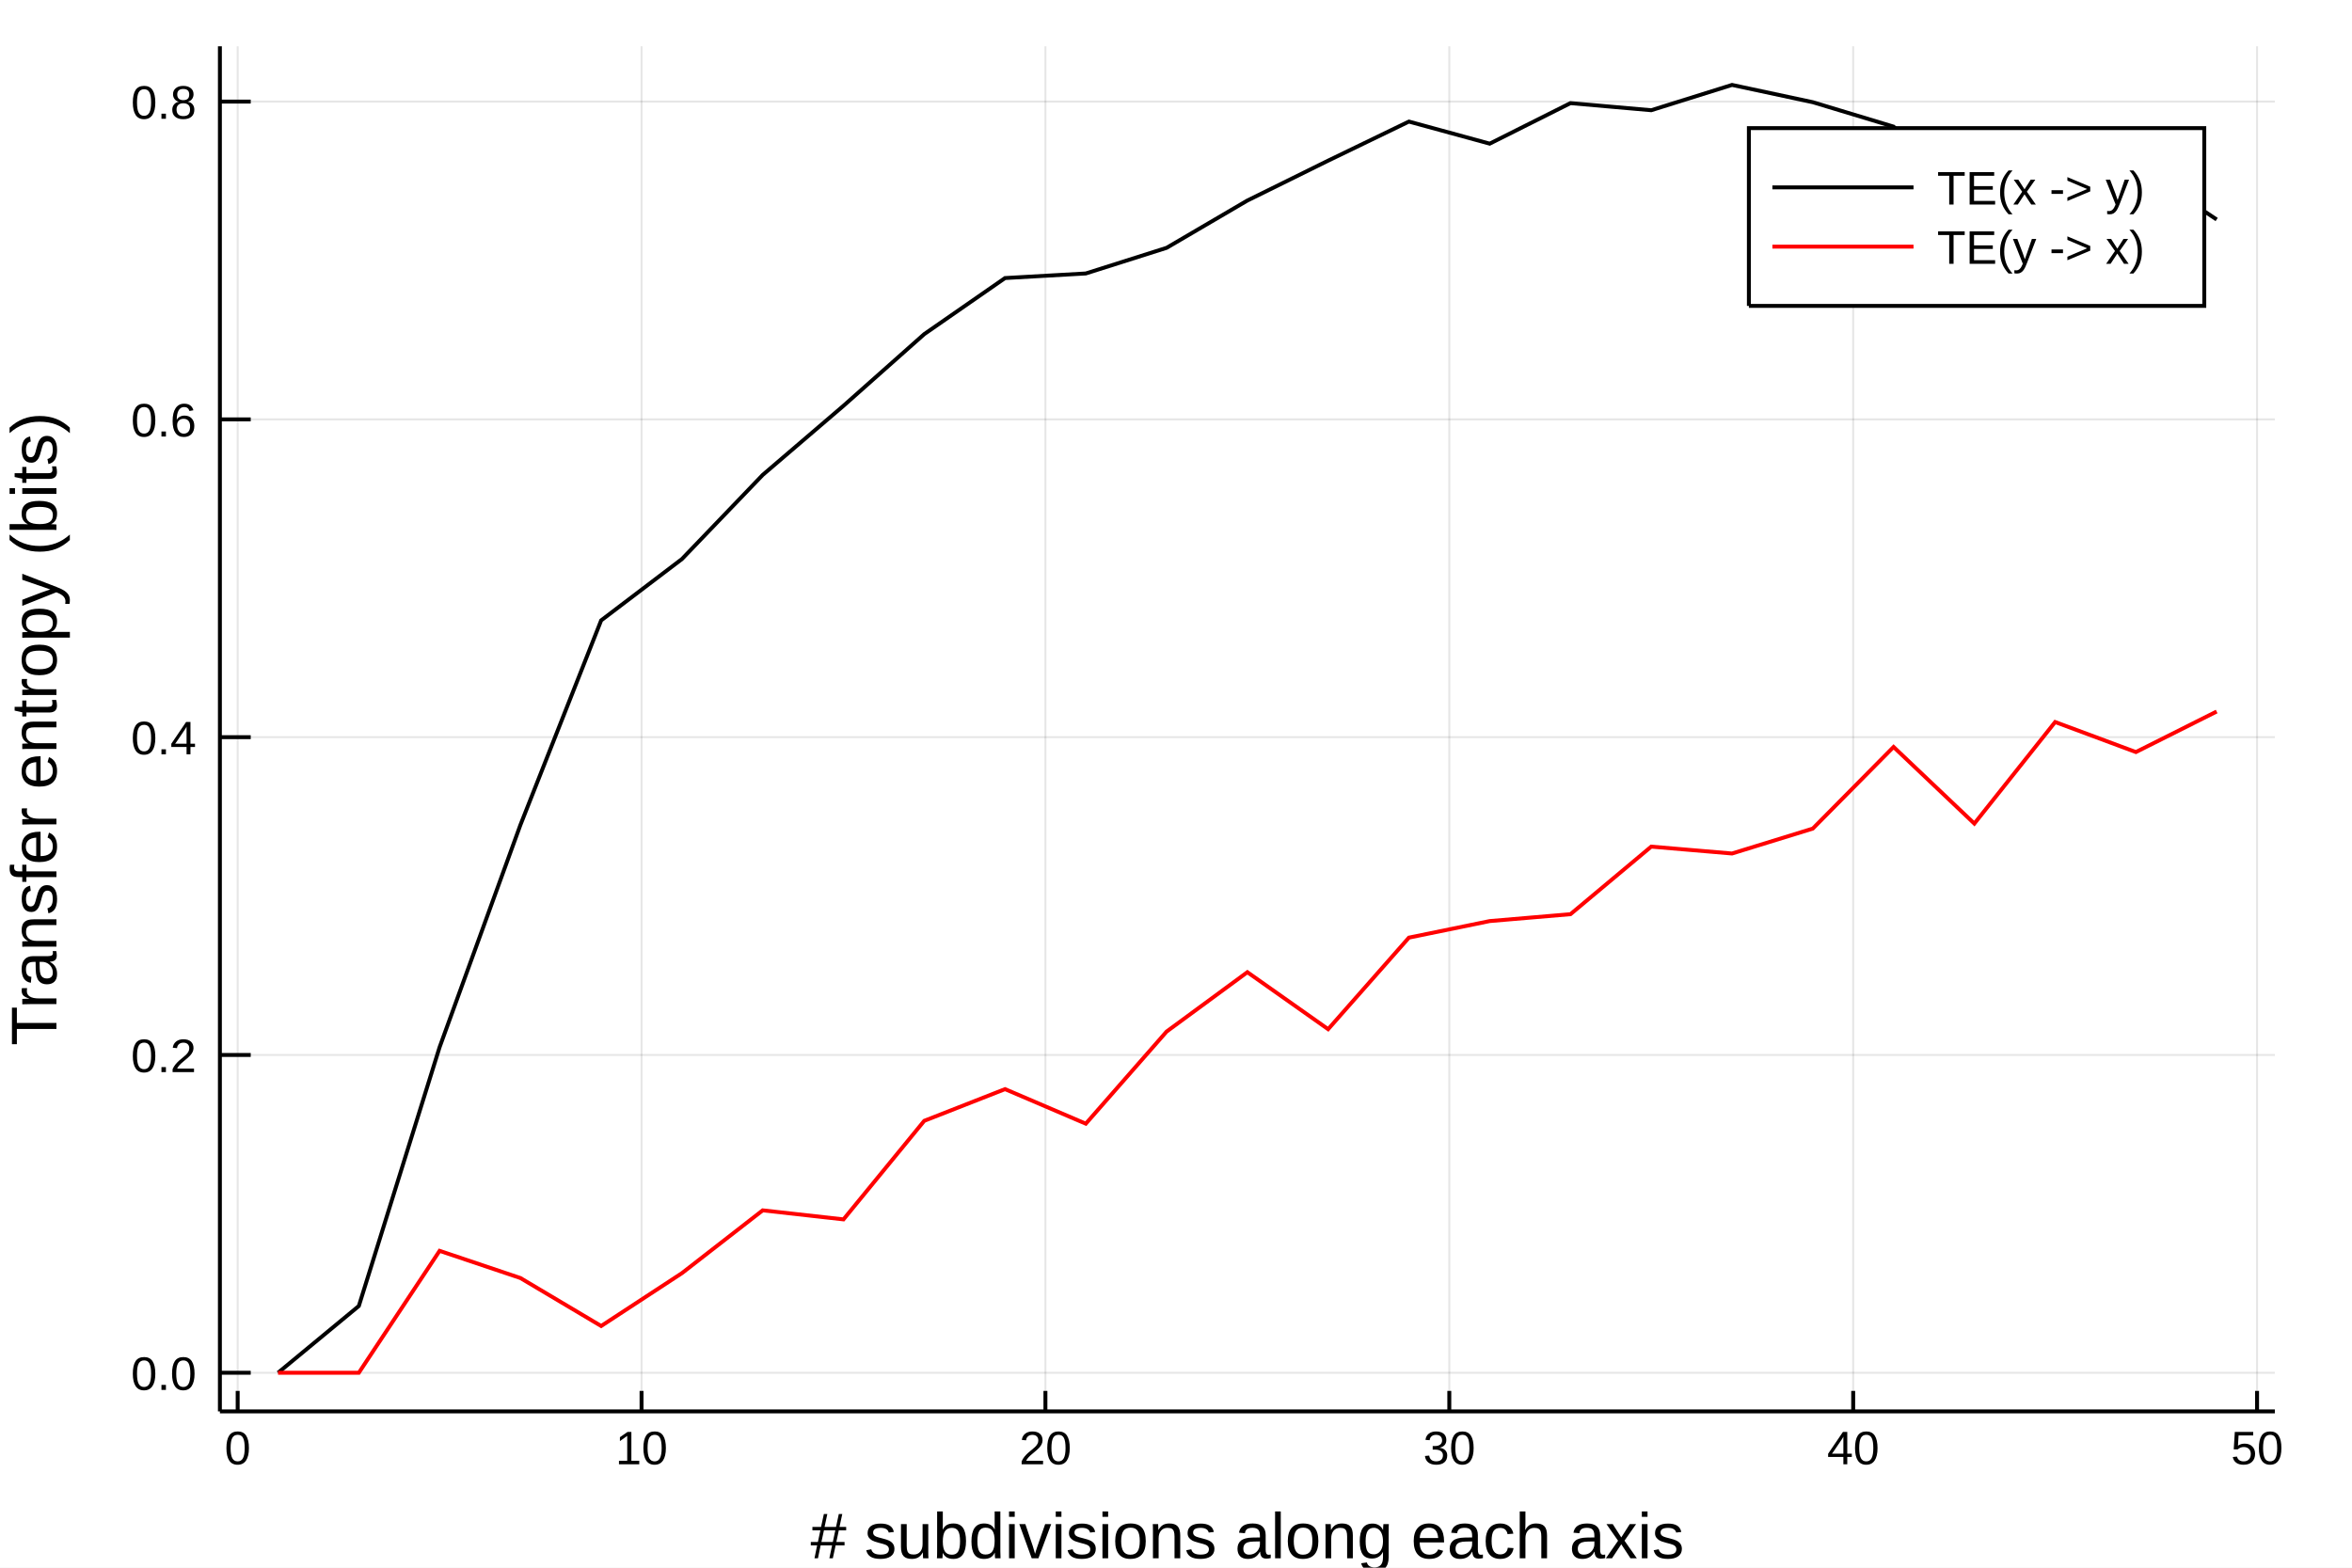
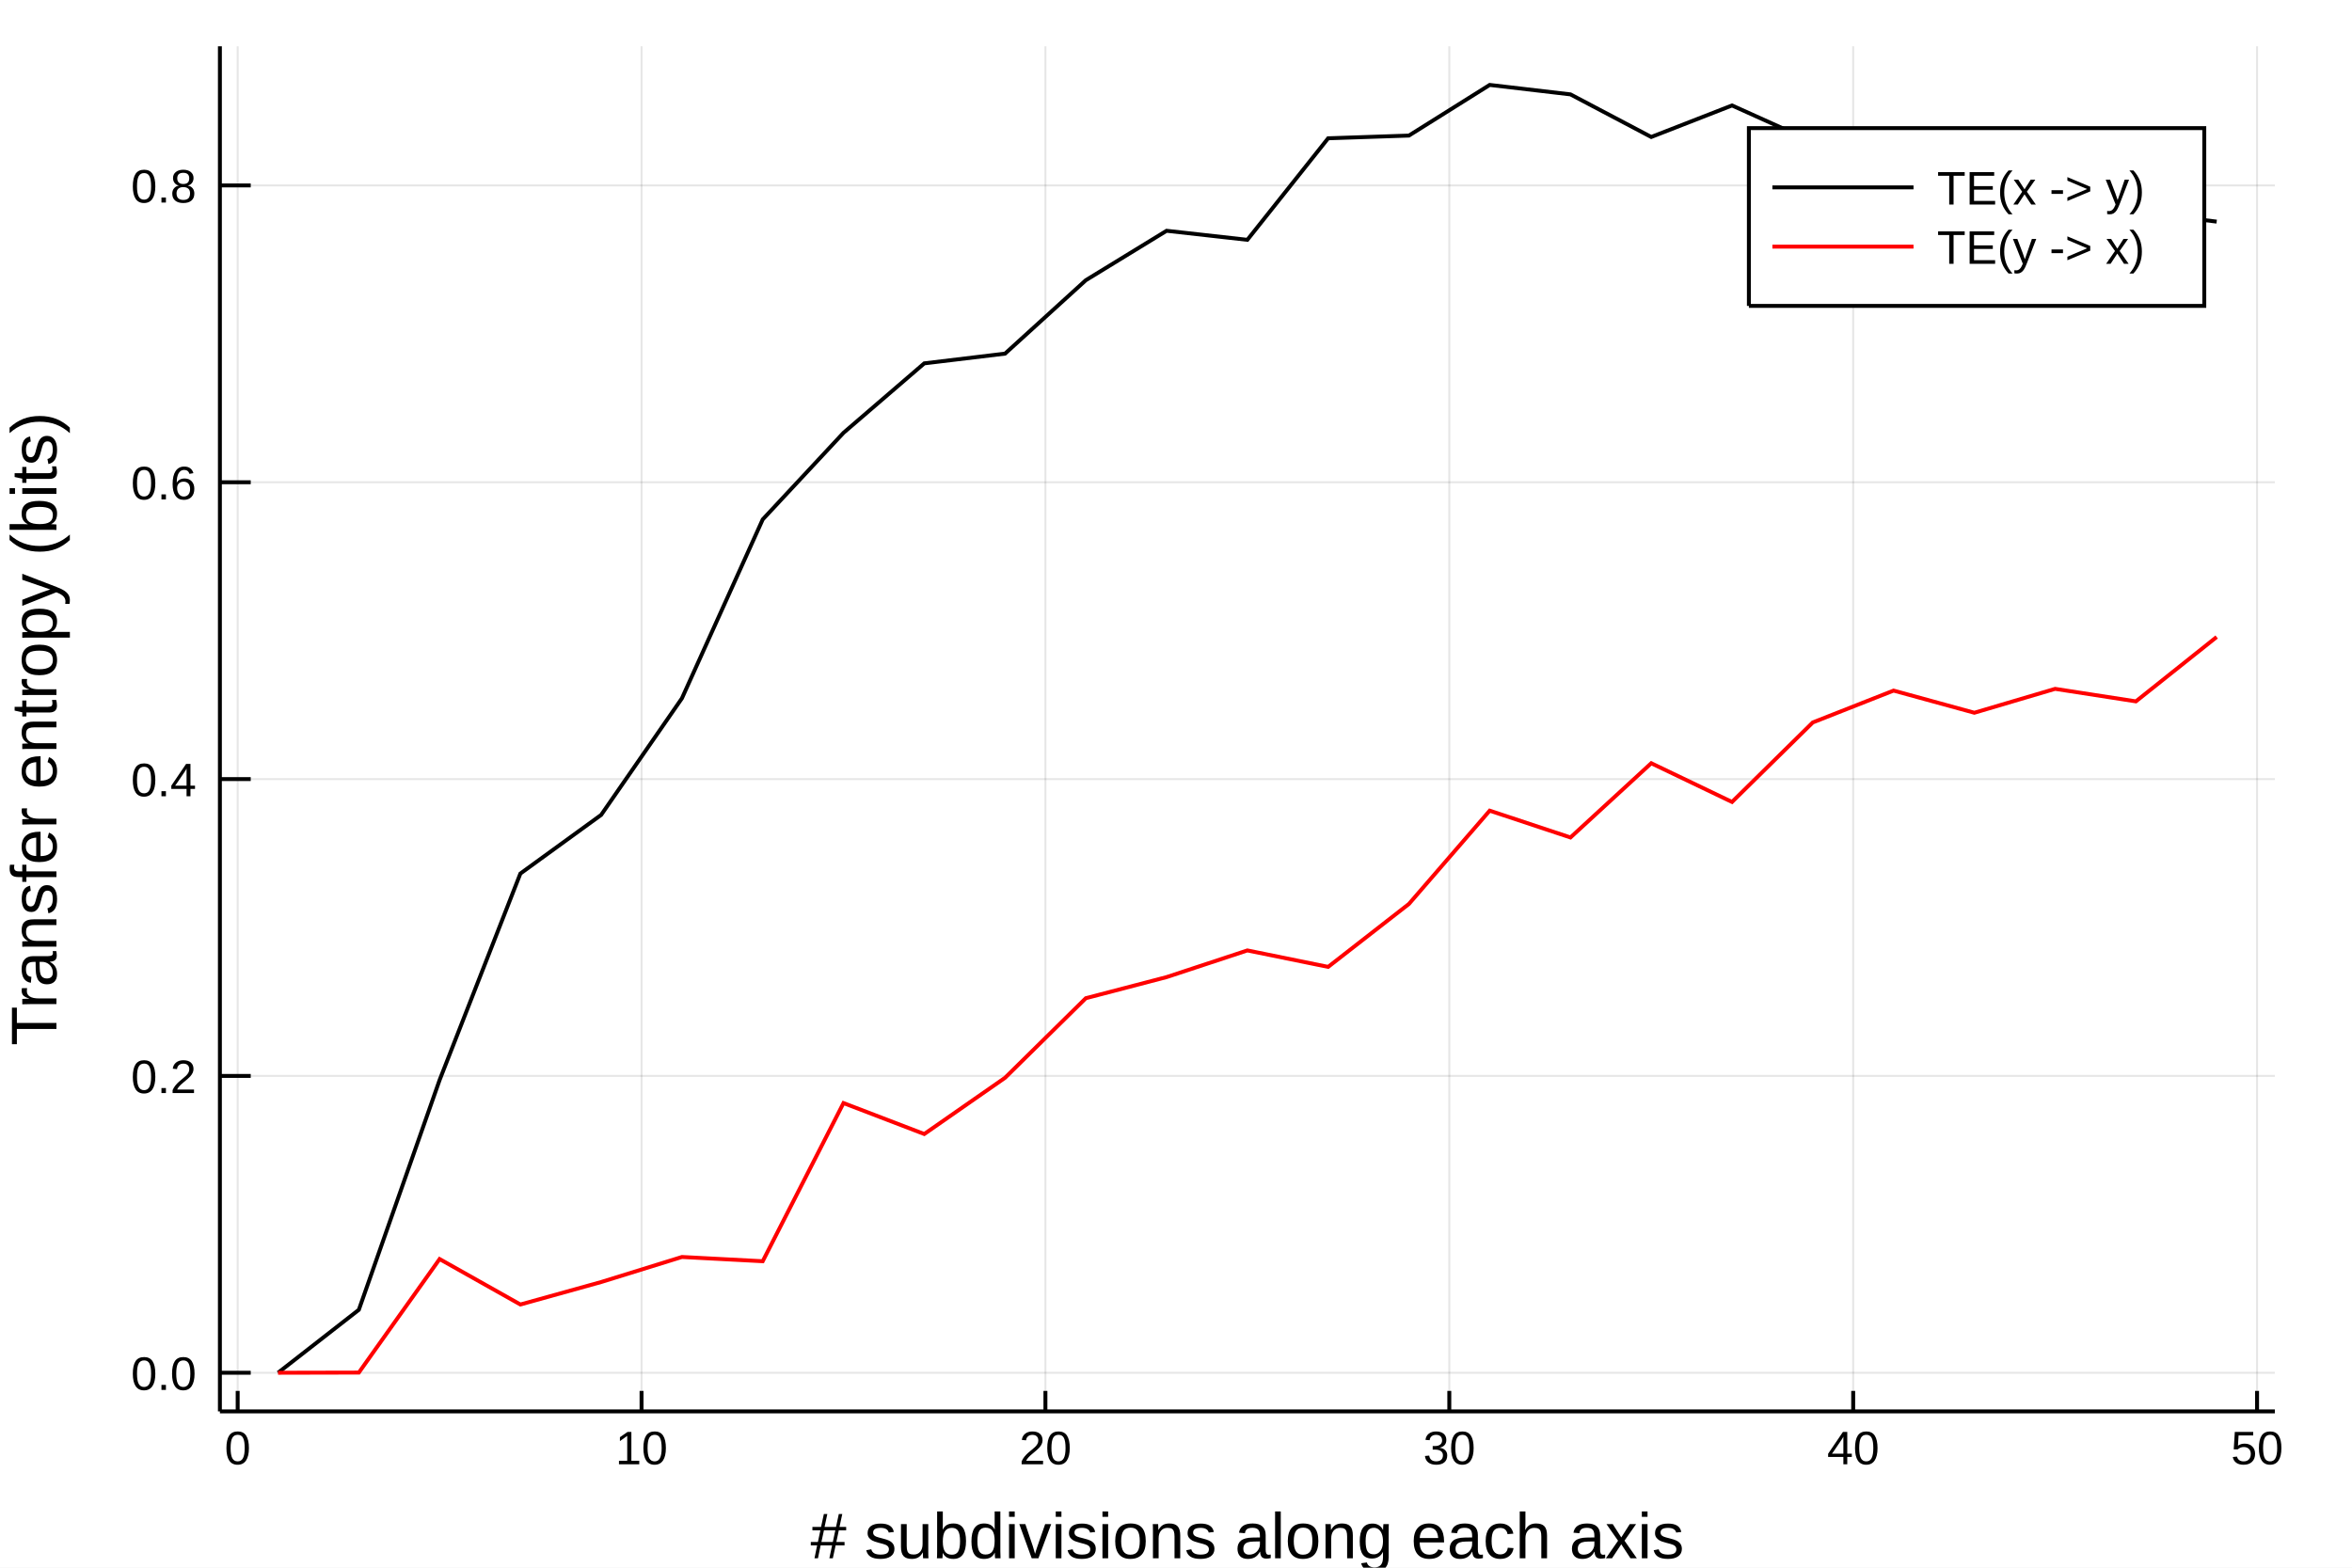
<svg xmlns="http://www.w3.org/2000/svg" width="600" height="400" viewBox="0 0 2400 1600">
  <defs>
-     <clipPath id="clip6200">
+     <clipPath id="clip3300">
      <rect x="0" y="0" width="2400" height="1600" />
    </clipPath>
  </defs>
-   <path clip-path="url(#clip6200)" d=" M0 1600 L2400 1600 L2400 0 L0 0  Z   " fill="#ffffff" fill-rule="evenodd" fill-opacity="1" />
+   <path clip-path="url(#clip3300)" d=" M0 1600 L2400 1600 L2400 0 L0 0  Z   " fill="#ffffff" fill-rule="evenodd" fill-opacity="1" />
  <defs>
-     <clipPath id="clip6201">
+     <clipPath id="clip3301">
      <rect x="480" y="0" width="1681" height="1600" />
    </clipPath>
  </defs>
-   <path clip-path="url(#clip6200)" d=" M224.386 1440.48 L2321.26 1440.48 L2321.26 47.244 L224.386 47.244  Z   " fill="#ffffff" fill-rule="evenodd" fill-opacity="1" />
+   <path clip-path="url(#clip3300)" d=" M224.386 1440.48 L2321.26 1440.48 L2321.26 47.244 L224.386 47.244  Z   " fill="#ffffff" fill-rule="evenodd" fill-opacity="1" />
  <defs>
-     <clipPath id="clip6202">
+     <clipPath id="clip3302">
      <rect x="224" y="47" width="2098" height="1394" />
    </clipPath>
  </defs>
-   <polyline clip-path="url(#clip6202)" style="stroke:#000000; stroke-width:2; stroke-opacity:0.1; fill:none" points="   242.52,1440.48 242.52,47.244    " />
-   <polyline clip-path="url(#clip6202)" style="stroke:#000000; stroke-width:2; stroke-opacity:0.1; fill:none" points="   654.641,1440.48 654.641,47.244    " />
-   <polyline clip-path="url(#clip6202)" style="stroke:#000000; stroke-width:2; stroke-opacity:0.1; fill:none" points="   1066.76,1440.48 1066.76,47.244    " />
-   <polyline clip-path="url(#clip6202)" style="stroke:#000000; stroke-width:2; stroke-opacity:0.1; fill:none" points="   1478.88,1440.48 1478.88,47.244    " />
-   <polyline clip-path="url(#clip6202)" style="stroke:#000000; stroke-width:2; stroke-opacity:0.1; fill:none" points="   1891.01,1440.48 1891.01,47.244    " />
-   <polyline clip-path="url(#clip6202)" style="stroke:#000000; stroke-width:2; stroke-opacity:0.1; fill:none" points="   2303.13,1440.48 2303.13,47.244    " />
-   <polyline clip-path="url(#clip6202)" style="stroke:#000000; stroke-width:2; stroke-opacity:0.1; fill:none" points="   224.386,1401.05 2321.26,1401.05    " />
-   <polyline clip-path="url(#clip6202)" style="stroke:#000000; stroke-width:2; stroke-opacity:0.1; fill:none" points="   224.386,1076.71 2321.26,1076.71    " />
-   <polyline clip-path="url(#clip6202)" style="stroke:#000000; stroke-width:2; stroke-opacity:0.1; fill:none" points="   224.386,752.367 2321.26,752.367    " />
-   <polyline clip-path="url(#clip6202)" style="stroke:#000000; stroke-width:2; stroke-opacity:0.1; fill:none" points="   224.386,428.025 2321.26,428.025    " />
-   <polyline clip-path="url(#clip6202)" style="stroke:#000000; stroke-width:2; stroke-opacity:0.1; fill:none" points="   224.386,103.683 2321.26,103.683    " />
-   <polyline clip-path="url(#clip6200)" style="stroke:#000000; stroke-width:4; stroke-opacity:1; fill:none" points="   224.386,1440.48 2321.26,1440.48    " />
-   <polyline clip-path="url(#clip6200)" style="stroke:#000000; stroke-width:4; stroke-opacity:1; fill:none" points="   224.386,1440.48 224.386,47.244    " />
-   <polyline clip-path="url(#clip6200)" style="stroke:#000000; stroke-width:4; stroke-opacity:1; fill:none" points="   242.52,1440.48 242.52,1419.58    " />
-   <polyline clip-path="url(#clip6200)" style="stroke:#000000; stroke-width:4; stroke-opacity:1; fill:none" points="   654.641,1440.48 654.641,1419.58    " />
-   <polyline clip-path="url(#clip6200)" style="stroke:#000000; stroke-width:4; stroke-opacity:1; fill:none" points="   1066.76,1440.48 1066.76,1419.58    " />
-   <polyline clip-path="url(#clip6200)" style="stroke:#000000; stroke-width:4; stroke-opacity:1; fill:none" points="   1478.88,1440.48 1478.88,1419.58    " />
-   <polyline clip-path="url(#clip6200)" style="stroke:#000000; stroke-width:4; stroke-opacity:1; fill:none" points="   1891.01,1440.48 1891.01,1419.58    " />
-   <polyline clip-path="url(#clip6200)" style="stroke:#000000; stroke-width:4; stroke-opacity:1; fill:none" points="   2303.13,1440.48 2303.13,1419.58    " />
-   <polyline clip-path="url(#clip6200)" style="stroke:#000000; stroke-width:4; stroke-opacity:1; fill:none" points="   224.386,1401.05 255.839,1401.05    " />
-   <polyline clip-path="url(#clip6200)" style="stroke:#000000; stroke-width:4; stroke-opacity:1; fill:none" points="   224.386,1076.71 255.839,1076.71    " />
-   <polyline clip-path="url(#clip6200)" style="stroke:#000000; stroke-width:4; stroke-opacity:1; fill:none" points="   224.386,752.367 255.839,752.367    " />
-   <polyline clip-path="url(#clip6200)" style="stroke:#000000; stroke-width:4; stroke-opacity:1; fill:none" points="   224.386,428.025 255.839,428.025    " />
-   <polyline clip-path="url(#clip6200)" style="stroke:#000000; stroke-width:4; stroke-opacity:1; fill:none" points="   224.386,103.683 255.839,103.683    " />
-   <g clip-path="url(#clip6200)">
+   <polyline clip-path="url(#clip3302)" style="stroke:#000000; stroke-width:2; stroke-opacity:0.1; fill:none" points="   242.52,1440.48 242.52,47.244    " />
+   <polyline clip-path="url(#clip3302)" style="stroke:#000000; stroke-width:2; stroke-opacity:0.1; fill:none" points="   654.641,1440.48 654.641,47.244    " />
+   <polyline clip-path="url(#clip3302)" style="stroke:#000000; stroke-width:2; stroke-opacity:0.1; fill:none" points="   1066.76,1440.48 1066.76,47.244    " />
+   <polyline clip-path="url(#clip3302)" style="stroke:#000000; stroke-width:2; stroke-opacity:0.1; fill:none" points="   1478.88,1440.48 1478.88,47.244    " />
+   <polyline clip-path="url(#clip3302)" style="stroke:#000000; stroke-width:2; stroke-opacity:0.1; fill:none" points="   1891.01,1440.48 1891.01,47.244    " />
+   <polyline clip-path="url(#clip3302)" style="stroke:#000000; stroke-width:2; stroke-opacity:0.1; fill:none" points="   2303.13,1440.48 2303.13,47.244    " />
+   <polyline clip-path="url(#clip3302)" style="stroke:#000000; stroke-width:2; stroke-opacity:0.1; fill:none" points="   224.386,1401.05 2321.26,1401.05    " />
+   <polyline clip-path="url(#clip3302)" style="stroke:#000000; stroke-width:2; stroke-opacity:0.1; fill:none" points="   224.386,1098.1 2321.26,1098.1    " />
+   <polyline clip-path="url(#clip3302)" style="stroke:#000000; stroke-width:2; stroke-opacity:0.1; fill:none" points="   224.386,795.151 2321.26,795.151    " />
+   <polyline clip-path="url(#clip3302)" style="stroke:#000000; stroke-width:2; stroke-opacity:0.1; fill:none" points="   224.386,492.2 2321.26,492.2    " />
+   <polyline clip-path="url(#clip3302)" style="stroke:#000000; stroke-width:2; stroke-opacity:0.1; fill:none" points="   224.386,189.25 2321.26,189.25    " />
+   <polyline clip-path="url(#clip3300)" style="stroke:#000000; stroke-width:4; stroke-opacity:1; fill:none" points="   224.386,1440.48 2321.26,1440.48    " />
+   <polyline clip-path="url(#clip3300)" style="stroke:#000000; stroke-width:4; stroke-opacity:1; fill:none" points="   224.386,1440.48 224.386,47.244    " />
+   <polyline clip-path="url(#clip3300)" style="stroke:#000000; stroke-width:4; stroke-opacity:1; fill:none" points="   242.52,1440.48 242.52,1419.58    " />
+   <polyline clip-path="url(#clip3300)" style="stroke:#000000; stroke-width:4; stroke-opacity:1; fill:none" points="   654.641,1440.48 654.641,1419.58    " />
+   <polyline clip-path="url(#clip3300)" style="stroke:#000000; stroke-width:4; stroke-opacity:1; fill:none" points="   1066.76,1440.48 1066.76,1419.58    " />
+   <polyline clip-path="url(#clip3300)" style="stroke:#000000; stroke-width:4; stroke-opacity:1; fill:none" points="   1478.88,1440.48 1478.88,1419.58    " />
+   <polyline clip-path="url(#clip3300)" style="stroke:#000000; stroke-width:4; stroke-opacity:1; fill:none" points="   1891.01,1440.48 1891.01,1419.58    " />
+   <polyline clip-path="url(#clip3300)" style="stroke:#000000; stroke-width:4; stroke-opacity:1; fill:none" points="   2303.13,1440.48 2303.13,1419.58    " />
+   <polyline clip-path="url(#clip3300)" style="stroke:#000000; stroke-width:4; stroke-opacity:1; fill:none" points="   224.386,1401.05 255.839,1401.05    " />
+   <polyline clip-path="url(#clip3300)" style="stroke:#000000; stroke-width:4; stroke-opacity:1; fill:none" points="   224.386,1098.1 255.839,1098.1    " />
+   <polyline clip-path="url(#clip3300)" style="stroke:#000000; stroke-width:4; stroke-opacity:1; fill:none" points="   224.386,795.151 255.839,795.151    " />
+   <polyline clip-path="url(#clip3300)" style="stroke:#000000; stroke-width:4; stroke-opacity:1; fill:none" points="   224.386,492.2 255.839,492.2    " />
+   <polyline clip-path="url(#clip3300)" style="stroke:#000000; stroke-width:4; stroke-opacity:1; fill:none" points="   224.386,189.25 255.839,189.25    " />
+   <g clip-path="url(#clip3300)">
    <text style="fill:#000000; fill-opacity:1; font-family:Arial,Helvetica Neue,Helvetica,sans-serif; font-size:48px; text-anchor:middle;" transform="rotate(0, 242.52, 1494.48)" x="242.52" y="1494.48">0</text>
  </g>
-   <g clip-path="url(#clip6200)">
+   <g clip-path="url(#clip3300)">
    <text style="fill:#000000; fill-opacity:1; font-family:Arial,Helvetica Neue,Helvetica,sans-serif; font-size:48px; text-anchor:middle;" transform="rotate(0, 654.641, 1494.48)" x="654.641" y="1494.48">10</text>
  </g>
-   <g clip-path="url(#clip6200)">
+   <g clip-path="url(#clip3300)">
    <text style="fill:#000000; fill-opacity:1; font-family:Arial,Helvetica Neue,Helvetica,sans-serif; font-size:48px; text-anchor:middle;" transform="rotate(0, 1066.76, 1494.48)" x="1066.76" y="1494.48">20</text>
  </g>
-   <g clip-path="url(#clip6200)">
+   <g clip-path="url(#clip3300)">
    <text style="fill:#000000; fill-opacity:1; font-family:Arial,Helvetica Neue,Helvetica,sans-serif; font-size:48px; text-anchor:middle;" transform="rotate(0, 1478.88, 1494.48)" x="1478.88" y="1494.48">30</text>
  </g>
-   <g clip-path="url(#clip6200)">
+   <g clip-path="url(#clip3300)">
    <text style="fill:#000000; fill-opacity:1; font-family:Arial,Helvetica Neue,Helvetica,sans-serif; font-size:48px; text-anchor:middle;" transform="rotate(0, 1891.01, 1494.48)" x="1891.01" y="1494.48">40</text>
  </g>
-   <g clip-path="url(#clip6200)">
+   <g clip-path="url(#clip3300)">
    <text style="fill:#000000; fill-opacity:1; font-family:Arial,Helvetica Neue,Helvetica,sans-serif; font-size:48px; text-anchor:middle;" transform="rotate(0, 2303.13, 1494.48)" x="2303.13" y="1494.48">50</text>
  </g>
-   <g clip-path="url(#clip6200)">
+   <g clip-path="url(#clip3300)">
    <text style="fill:#000000; fill-opacity:1; font-family:Arial,Helvetica Neue,Helvetica,sans-serif; font-size:48px; text-anchor:end;" transform="rotate(0, 200.386, 1418.55)" x="200.386" y="1418.55">0.0</text>
  </g>
-   <g clip-path="url(#clip6200)">
-     <text style="fill:#000000; fill-opacity:1; font-family:Arial,Helvetica Neue,Helvetica,sans-serif; font-size:48px; text-anchor:end;" transform="rotate(0, 200.386, 1094.21)" x="200.386" y="1094.21">0.2</text>
+   <g clip-path="url(#clip3300)">
+     <text style="fill:#000000; fill-opacity:1; font-family:Arial,Helvetica Neue,Helvetica,sans-serif; font-size:48px; text-anchor:end;" transform="rotate(0, 200.386, 1115.6)" x="200.386" y="1115.6">0.2</text>
  </g>
-   <g clip-path="url(#clip6200)">
-     <text style="fill:#000000; fill-opacity:1; font-family:Arial,Helvetica Neue,Helvetica,sans-serif; font-size:48px; text-anchor:end;" transform="rotate(0, 200.386, 769.867)" x="200.386" y="769.867">0.4</text>
+   <g clip-path="url(#clip3300)">
+     <text style="fill:#000000; fill-opacity:1; font-family:Arial,Helvetica Neue,Helvetica,sans-serif; font-size:48px; text-anchor:end;" transform="rotate(0, 200.386, 812.651)" x="200.386" y="812.651">0.4</text>
  </g>
-   <g clip-path="url(#clip6200)">
-     <text style="fill:#000000; fill-opacity:1; font-family:Arial,Helvetica Neue,Helvetica,sans-serif; font-size:48px; text-anchor:end;" transform="rotate(0, 200.386, 445.525)" x="200.386" y="445.525">0.6</text>
+   <g clip-path="url(#clip3300)">
+     <text style="fill:#000000; fill-opacity:1; font-family:Arial,Helvetica Neue,Helvetica,sans-serif; font-size:48px; text-anchor:end;" transform="rotate(0, 200.386, 509.7)" x="200.386" y="509.7">0.6</text>
  </g>
-   <g clip-path="url(#clip6200)">
-     <text style="fill:#000000; fill-opacity:1; font-family:Arial,Helvetica Neue,Helvetica,sans-serif; font-size:48px; text-anchor:end;" transform="rotate(0, 200.386, 121.183)" x="200.386" y="121.183">0.8</text>
+   <g clip-path="url(#clip3300)">
+     <text style="fill:#000000; fill-opacity:1; font-family:Arial,Helvetica Neue,Helvetica,sans-serif; font-size:48px; text-anchor:end;" transform="rotate(0, 200.386, 206.75)" x="200.386" y="206.75">0.8</text>
  </g>
-   <g clip-path="url(#clip6200)">
+   <g clip-path="url(#clip3300)">
    <text style="fill:#000000; fill-opacity:1; font-family:Arial,Helvetica Neue,Helvetica,sans-serif; font-size:66px; text-anchor:middle;" transform="rotate(0, 1272.82, 1590.4)" x="1272.82" y="1590.4"># subdivisions along each axis</text>
  </g>
-   <g clip-path="url(#clip6200)">
+   <g clip-path="url(#clip3300)">
    <text style="fill:#000000; fill-opacity:1; font-family:Arial,Helvetica Neue,Helvetica,sans-serif; font-size:66px; text-anchor:middle;" transform="rotate(-90, 57.6, 743.863)" x="57.6" y="743.863">Transfer entropy (bits)</text>
  </g>
-   <polyline clip-path="url(#clip6202)" style="stroke:#000000; stroke-width:4; stroke-opacity:1; fill:none" points="   283.732,1401.05 366.156,1332.91 448.58,1068.75 531.004,842.009 613.429,633.17 695.853,570.559 778.277,484.702 860.702,414.141 943.126,340.997 1025.55,283.785    1107.97,279.101 1190.4,252.945 1272.82,204.673 1355.25,163.963 1437.67,124.078 1520.1,146.623 1602.52,105.26 1684.94,112.499 1767.37,86.675 1849.79,104.305    1932.22,129.241 2014.64,212.504 2097.07,233.883 2179.49,169.42 2261.91,224.013    " />
-   <polyline clip-path="url(#clip6202)" style="stroke:#ff0000; stroke-width:4; stroke-opacity:1; fill:none" points="   283.732,1401.05 366.156,1401.05 448.58,1276.62 531.004,1304.36 613.429,1353.33 695.853,1299.39 778.277,1235.29 860.702,1244.52 943.126,1143.92 1025.55,1111.58    1107.97,1146.85 1190.4,1052.84 1272.82,992.227 1355.25,1050.39 1437.67,956.953 1520.1,940.057 1602.52,933.037 1684.94,864.075 1767.37,871.097 1849.79,845.671    1932.22,762.347 2014.64,840.563 2097.07,736.901 2179.49,767.559 2261.91,726.188    " />
-   <path clip-path="url(#clip6200)" d=" M1784.57 312.204 L2249.26 312.204 L2249.26 130.764 L1784.57 130.764  Z   " fill="#ffffff" fill-rule="evenodd" fill-opacity="1" />
-   <polyline clip-path="url(#clip6200)" style="stroke:#000000; stroke-width:4; stroke-opacity:1; fill:none" points="   1784.57,312.204 2249.26,312.204 2249.26,130.764 1784.57,130.764 1784.57,312.204    " />
-   <polyline clip-path="url(#clip6200)" style="stroke:#000000; stroke-width:4; stroke-opacity:1; fill:none" points="   1808.57,191.244 1952.57,191.244    " />
-   <g clip-path="url(#clip6200)">
+   <polyline clip-path="url(#clip3302)" style="stroke:#000000; stroke-width:4; stroke-opacity:1; fill:none" points="   283.732,1401.05 366.156,1336.79 448.58,1102.27 531.004,891.553 613.429,831.699 695.853,712.683 778.277,530.147 860.702,441.748 943.126,370.85 1025.55,360.928    1107.97,285.999 1190.4,235.533 1272.82,244.761 1355.25,141.139 1437.67,138.366 1520.1,86.675 1602.52,96.325 1684.94,139.801 1767.37,107.633 1849.79,144.796    1932.22,186.831 2014.64,159.001 2097.07,160.574 2179.49,216.125 2261.91,226.195    " />
+   <polyline clip-path="url(#clip3302)" style="stroke:#ff0000; stroke-width:4; stroke-opacity:1; fill:none" points="   283.732,1401.05 366.156,1400.87 448.58,1285.01 531.004,1331.39 613.429,1308.45 695.853,1282.89 778.277,1287.23 860.702,1125.8 943.126,1157.39 1025.55,1100    1107.97,1018.78 1190.4,997.242 1272.82,970.018 1355.25,986.812 1437.67,922.581 1520.1,827.365 1602.52,854.726 1684.94,778.962 1767.37,818.492 1849.79,737.331    1932.22,704.827 2014.64,727.435 2097.07,703.054 2179.49,715.822 2261.91,650.112    " />
+   <path clip-path="url(#clip3300)" d=" M1784.57 312.204 L2249.26 312.204 L2249.26 130.764 L1784.57 130.764  Z   " fill="#ffffff" fill-rule="evenodd" fill-opacity="1" />
+   <polyline clip-path="url(#clip3300)" style="stroke:#000000; stroke-width:4; stroke-opacity:1; fill:none" points="   1784.57,312.204 2249.26,312.204 2249.26,130.764 1784.57,130.764 1784.57,312.204    " />
+   <polyline clip-path="url(#clip3300)" style="stroke:#000000; stroke-width:4; stroke-opacity:1; fill:none" points="   1808.57,191.244 1952.57,191.244    " />
+   <g clip-path="url(#clip3300)">
    <text style="fill:#000000; fill-opacity:1; font-family:Arial,Helvetica Neue,Helvetica,sans-serif; font-size:48px; text-anchor:start;" transform="rotate(0, 1976.57, 208.744)" x="1976.57" y="208.744">TE(x -&gt; y)</text>
  </g>
-   <polyline clip-path="url(#clip6200)" style="stroke:#ff0000; stroke-width:4; stroke-opacity:1; fill:none" points="   1808.57,251.724 1952.57,251.724    " />
-   <g clip-path="url(#clip6200)">
+   <polyline clip-path="url(#clip3300)" style="stroke:#ff0000; stroke-width:4; stroke-opacity:1; fill:none" points="   1808.57,251.724 1952.57,251.724    " />
+   <g clip-path="url(#clip3300)">
    <text style="fill:#000000; fill-opacity:1; font-family:Arial,Helvetica Neue,Helvetica,sans-serif; font-size:48px; text-anchor:start;" transform="rotate(0, 1976.57, 269.224)" x="1976.57" y="269.224">TE(y -&gt; x)</text>
  </g>
</svg>
